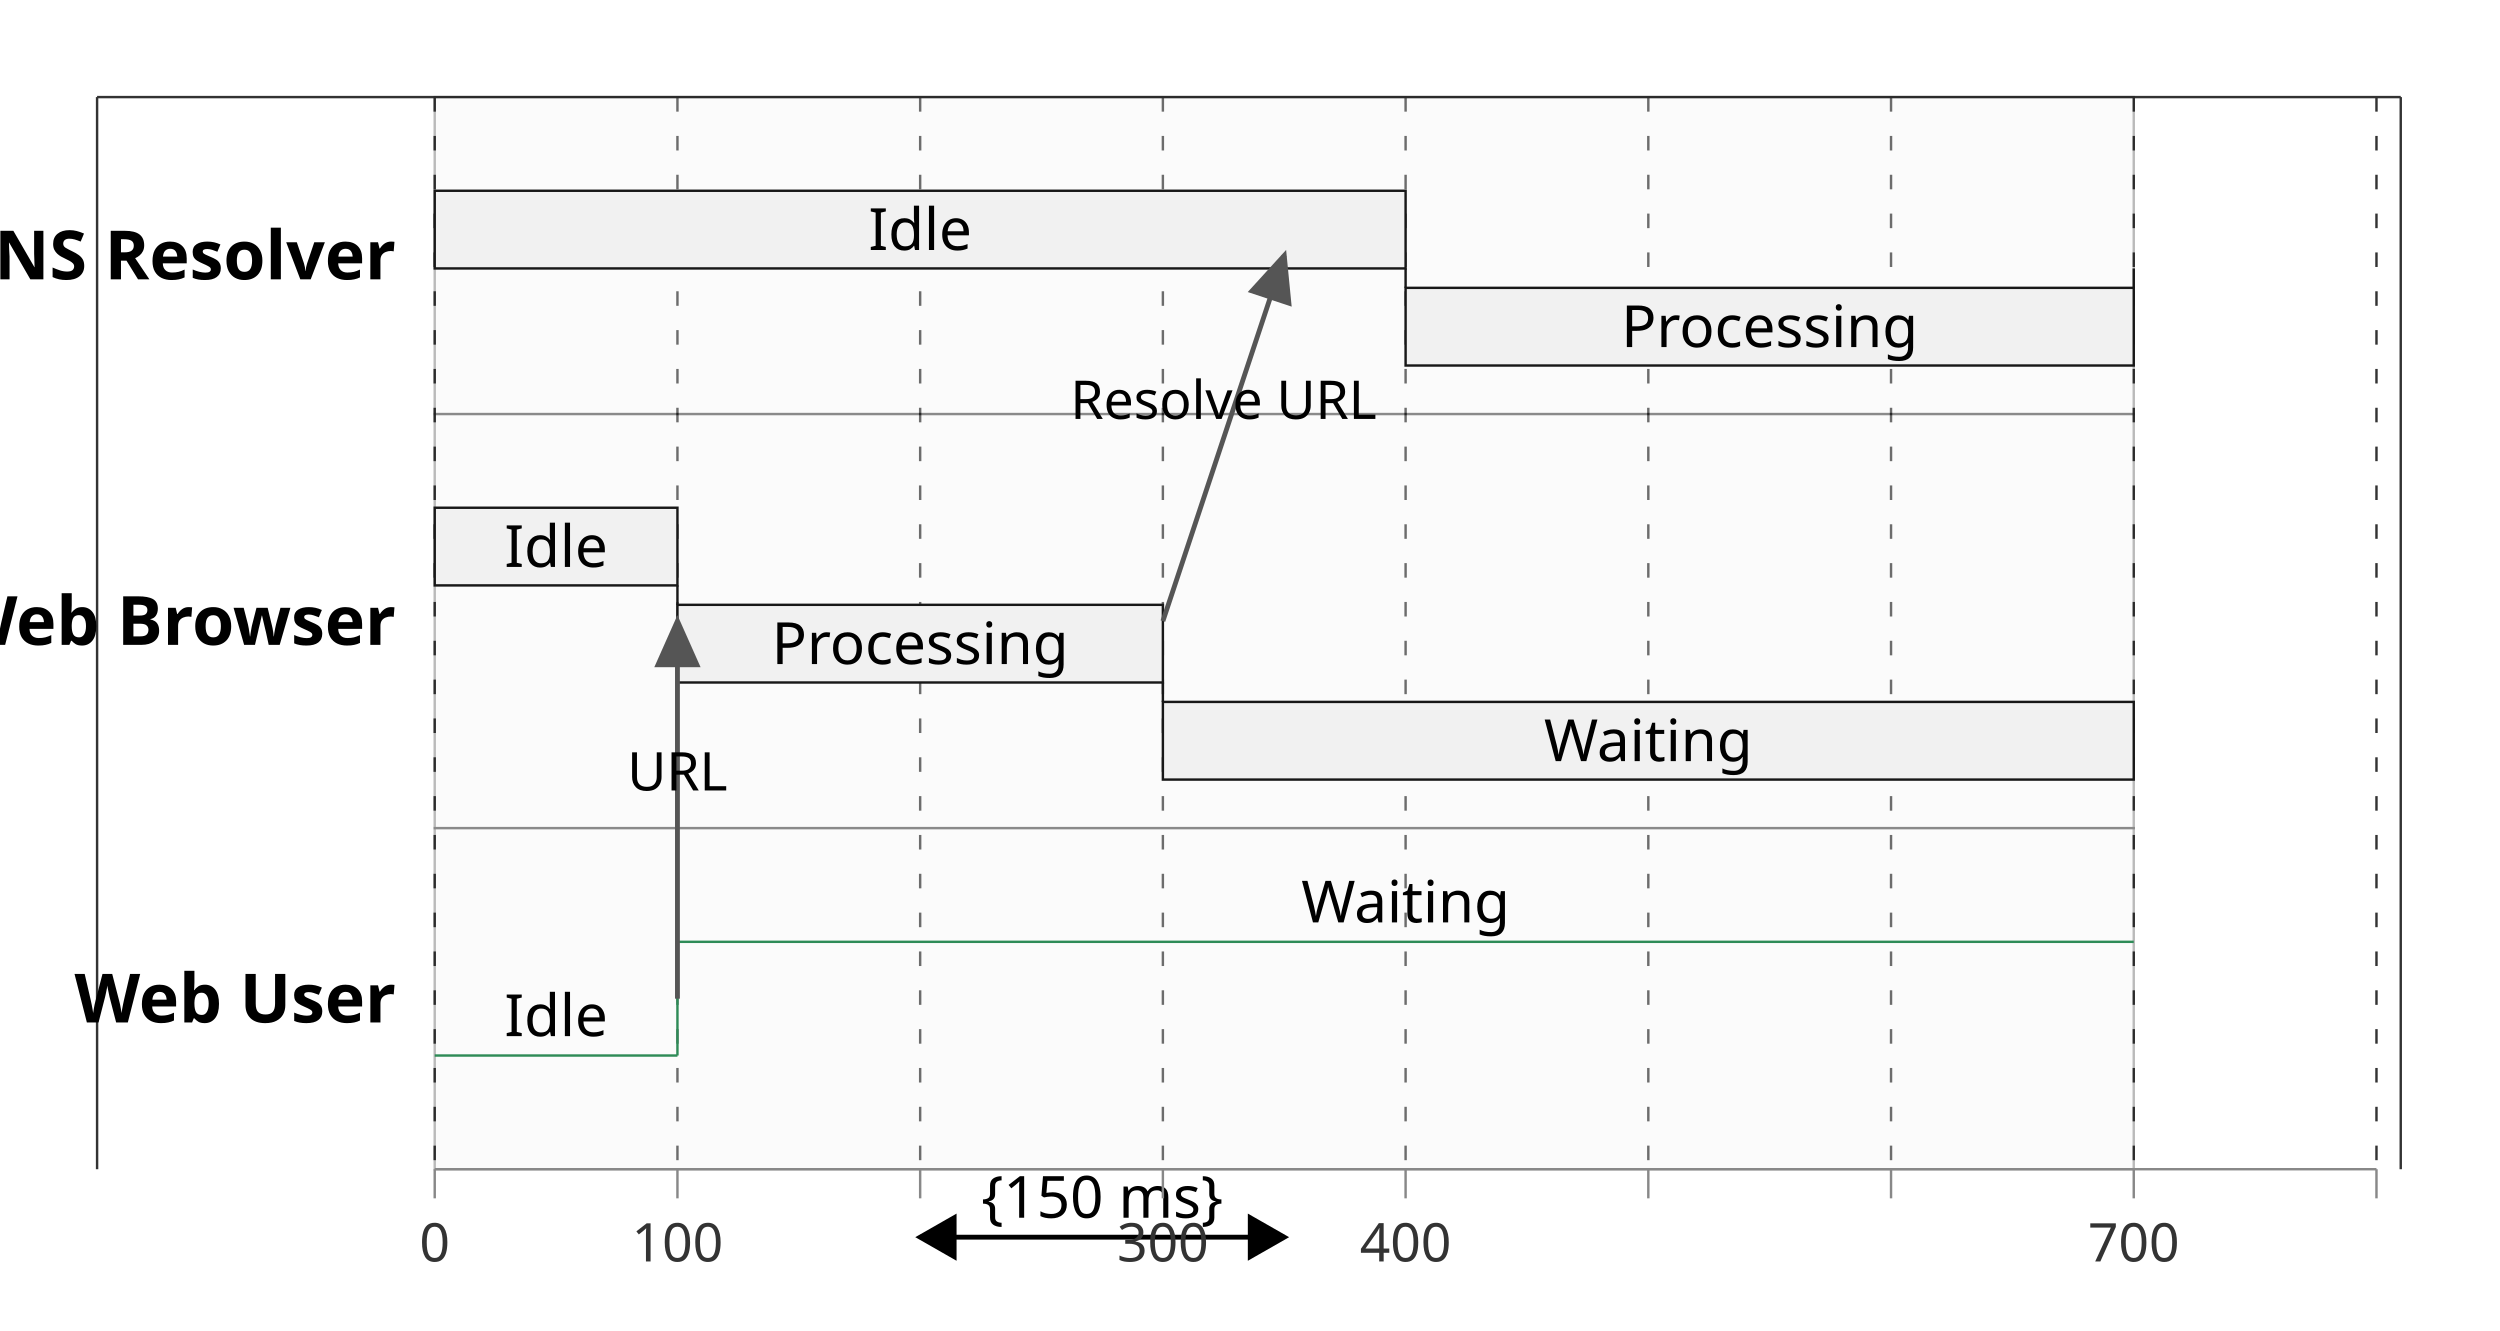
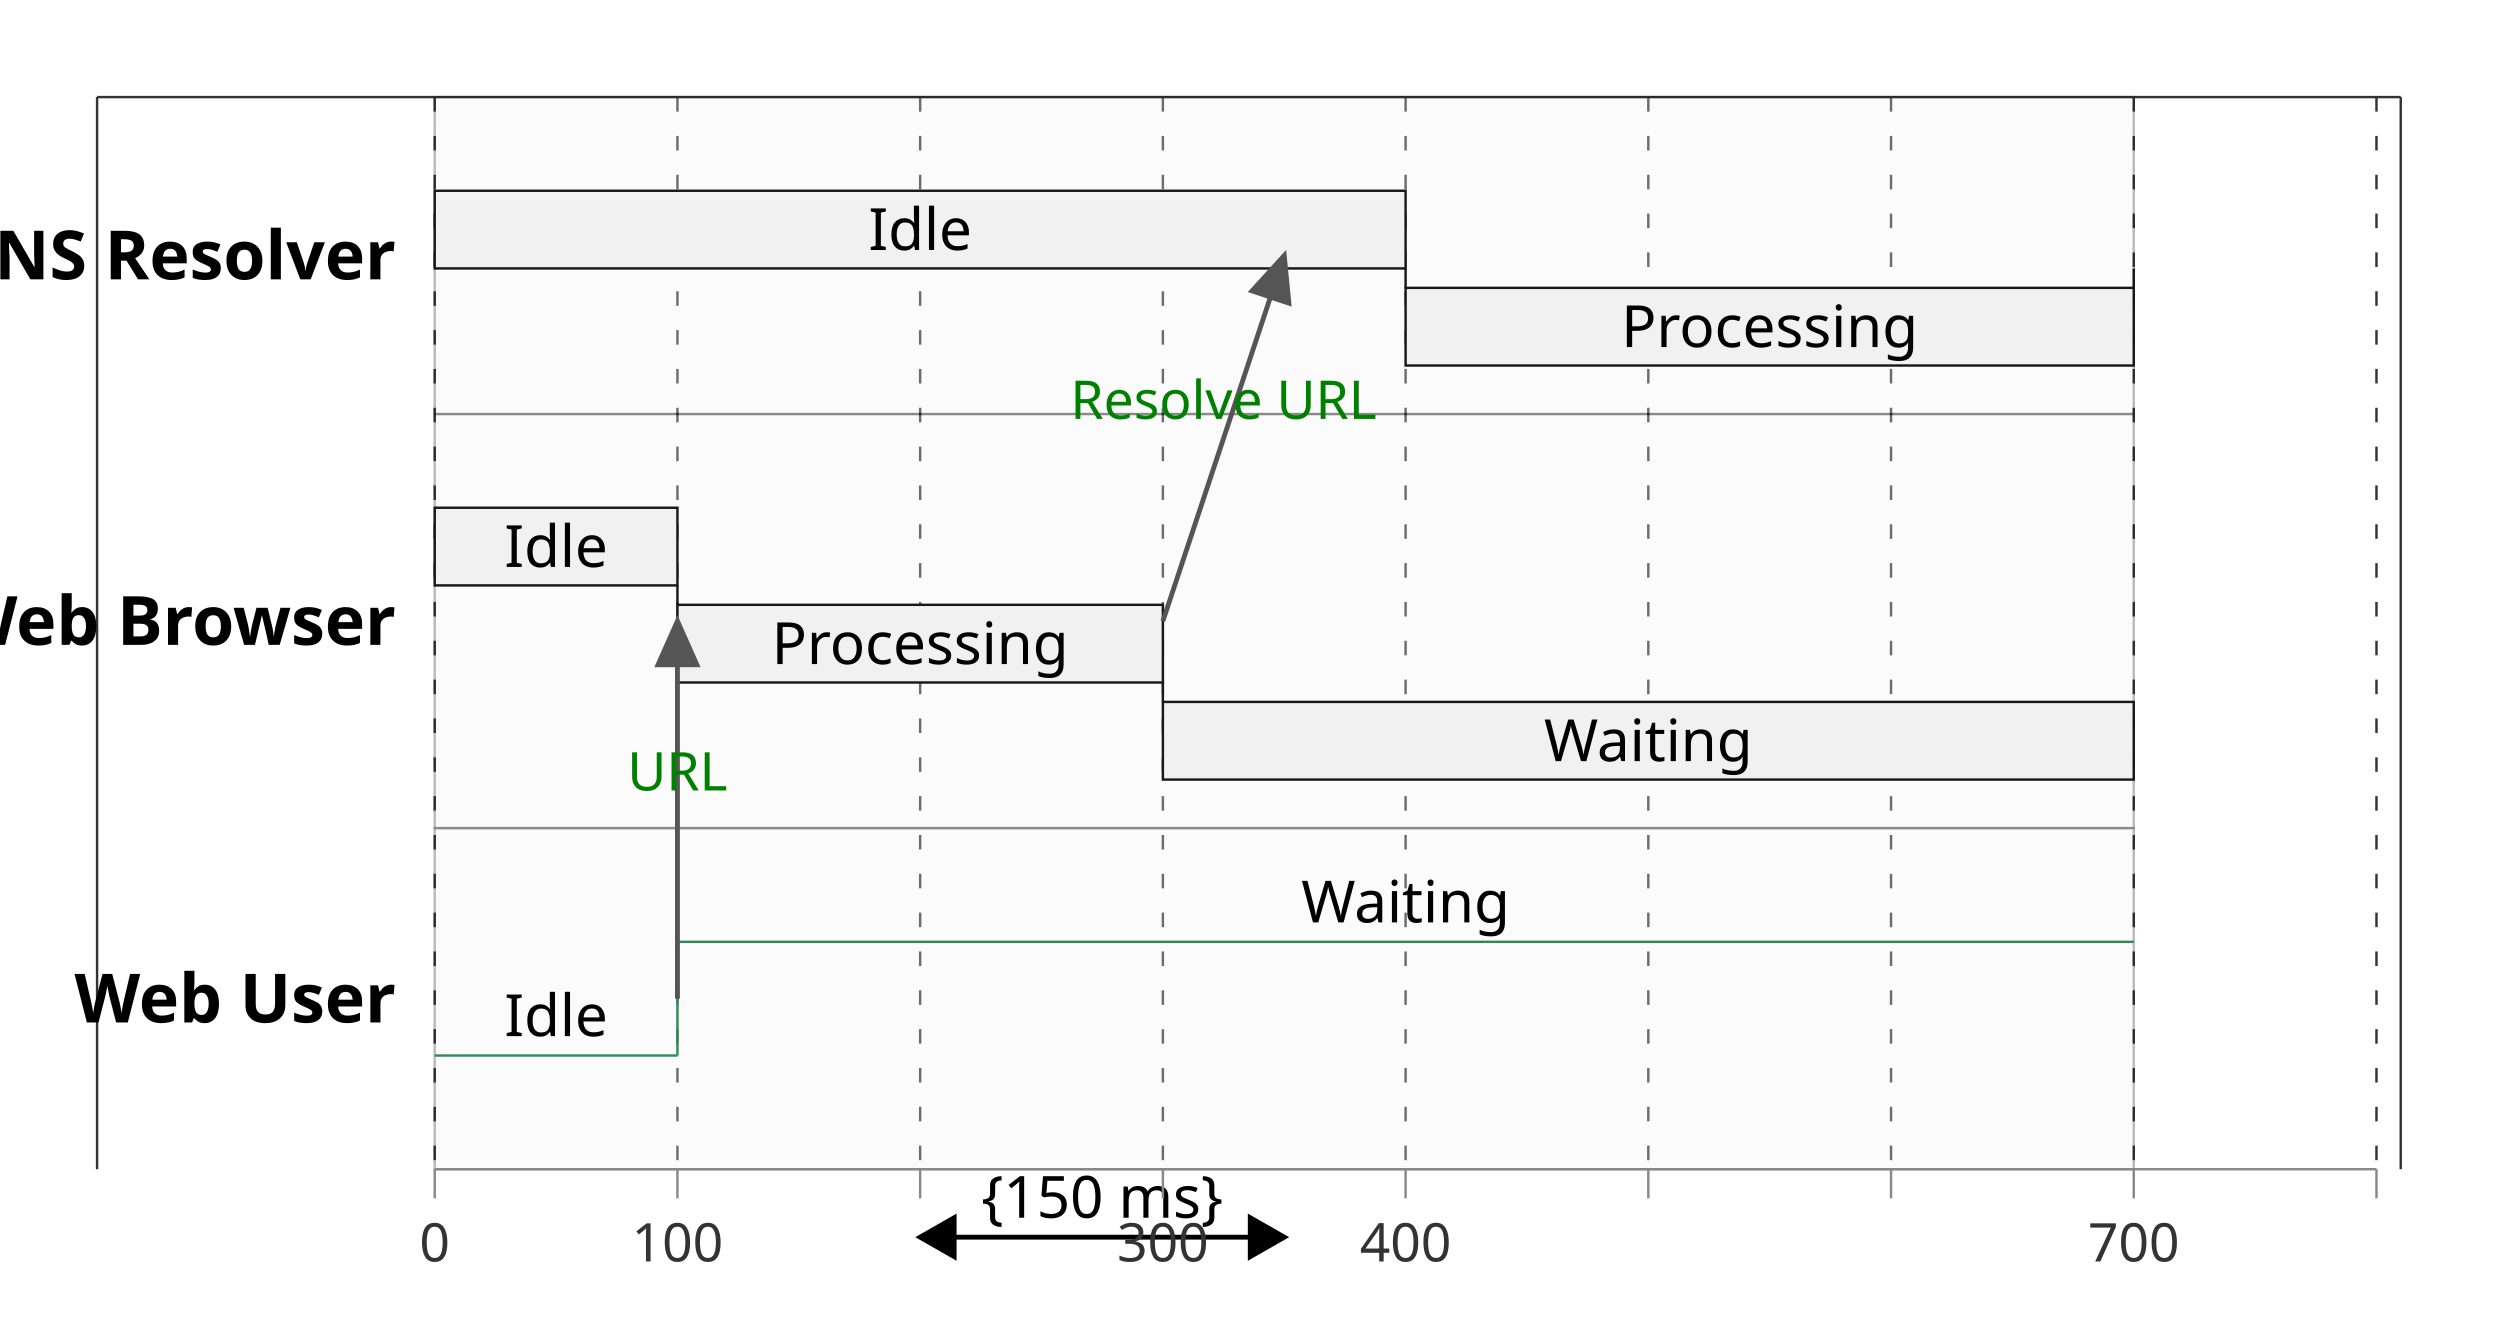
<svg xmlns="http://www.w3.org/2000/svg" contentStyleType="text/css" data-diagram-type="TIMING" height="274px" preserveAspectRatio="none" style="width:515px;height:274px;background:#FFFFFF;" version="1.1" viewBox="0 0 515 274" width="515px" zoomAndPan="magnify">
  <defs />
  <g>
    <line style="stroke:#333333;stroke-width:0.5;" x1="20" x2="20" y1="20" y2="240.859" />
    <line style="stroke:#333333;stroke-width:0.5;" x1="494.553" x2="494.553" y1="20" y2="240.859" />
    <line style="stroke:#333333;stroke-width:0.5;stroke-dasharray:3,5;" x1="89.553" x2="89.553" y1="20" y2="240.859" />
    <line style="stroke:#333333;stroke-width:0.5;stroke-dasharray:3,5;" x1="139.553" x2="139.553" y1="20" y2="240.859" />
    <line style="stroke:#333333;stroke-width:0.5;stroke-dasharray:3,5;" x1="189.553" x2="189.553" y1="20" y2="240.859" />
    <line style="stroke:#333333;stroke-width:0.5;stroke-dasharray:3,5;" x1="239.553" x2="239.553" y1="20" y2="240.859" />
    <line style="stroke:#333333;stroke-width:0.5;stroke-dasharray:3,5;" x1="289.553" x2="289.553" y1="20" y2="240.859" />
    <line style="stroke:#333333;stroke-width:0.5;stroke-dasharray:3,5;" x1="339.553" x2="339.553" y1="20" y2="240.859" />
    <line style="stroke:#333333;stroke-width:0.5;stroke-dasharray:3,5;" x1="389.553" x2="389.553" y1="20" y2="240.859" />
    <line style="stroke:#333333;stroke-width:0.5;stroke-dasharray:3,5;" x1="439.553" x2="439.553" y1="20" y2="240.859" />
    <line style="stroke:#333333;stroke-width:0.5;stroke-dasharray:3,5;" x1="489.553" x2="489.553" y1="20" y2="240.859" />
    <line style="stroke:#333333;stroke-width:0.5;" x1="20" x2="494.553" y1="20" y2="20" />
    <text fill="#000000" font-family="sans-serif" font-size="14" font-weight="700" lengthAdjust="spacing" text-anchor="end" textLength="106.846" x="81.553" y="57.548">DNS Resolver</text>
    <rect fill="#F1F1F1" height="65.297" opacity="0.3" style="stroke:#181818;stroke-width:0.5;" width="350" x="89.553" y="20" />
    <rect fill="#F1F1F1" height="16" style="stroke:#181818;stroke-width:0.5;" width="200" x="89.553" y="39.297" />
    <text fill="#000000" font-family="sans-serif" font-size="12" lengthAdjust="spacing" text-anchor="middle" textLength="21.873" x="189.553" y="51.497">Idle</text>
    <rect fill="#F1F1F1" height="16" style="stroke:#181818;stroke-width:0.5;" width="150" x="289.553" y="59.297" />
    <text fill="#000000" font-family="sans-serif" font-size="12" lengthAdjust="spacing" text-anchor="middle" textLength="64.553" x="364.553" y="71.497">Processing</text>
    <line style="stroke:#181818;stroke-width:0.5;" x1="289.553" x2="289.553" y1="55.297" y2="59.297" />
    <line style="stroke:#181818;stroke-width:0.5;" x1="439.553" x2="439.553" y1="59.297" y2="55.297" />
    <text fill="#000000" font-family="sans-serif" font-size="14" font-weight="700" lengthAdjust="spacing" text-anchor="end" textLength="104.692" x="81.553" y="132.845">Web Browser</text>
    <rect fill="#F1F1F1" height="85.297" opacity="0.3" style="stroke:#181818;stroke-width:0.5;" width="350" x="89.553" y="85.297" />
    <rect fill="#F1F1F1" height="16" style="stroke:#181818;stroke-width:0.5;" width="50" x="89.553" y="104.594" />
    <text fill="#000000" font-family="sans-serif" font-size="12" lengthAdjust="spacing" text-anchor="middle" textLength="21.873" x="114.553" y="116.794">Idle</text>
    <rect fill="#F1F1F1" height="16" style="stroke:#181818;stroke-width:0.5;" width="100" x="139.553" y="124.594" />
    <text fill="#000000" font-family="sans-serif" font-size="12" lengthAdjust="spacing" text-anchor="middle" textLength="64.553" x="189.553" y="136.794">Processing</text>
    <line style="stroke:#181818;stroke-width:0.5;" x1="139.553" x2="139.553" y1="120.594" y2="124.594" />
    <rect fill="#F1F1F1" height="16" style="stroke:#181818;stroke-width:0.5;" width="200" x="239.553" y="144.594" />
    <text fill="#000000" font-family="sans-serif" font-size="12" lengthAdjust="spacing" text-anchor="middle" textLength="45.815" x="339.553" y="156.794">Waiting</text>
    <line style="stroke:#181818;stroke-width:0.5;" x1="239.553" x2="239.553" y1="140.594" y2="144.594" />
    <text fill="#000000" font-family="sans-serif" font-size="14" font-weight="700" lengthAdjust="spacing" text-anchor="end" textLength="75.934" x="81.553" y="210.627">Web User</text>
    <rect fill="#F1F1F1" height="70.266" opacity="0.3" style="stroke:#181818;stroke-width:0.5;" width="350" x="89.553" y="170.594" />
    <line style="stroke:#2E8B57;stroke-width:0.5;" x1="89.553" x2="139.553" y1="217.438" y2="217.438" />
    <text fill="#000000" font-family="sans-serif" font-size="12" lengthAdjust="spacing" text-anchor="middle" textLength="21.873" x="114.553" y="213.438">Idle</text>
    <line style="stroke:#2E8B57;stroke-width:0.5;" x1="139.553" x2="439.553" y1="194.016" y2="194.016" />
    <text fill="#000000" font-family="sans-serif" font-size="12" lengthAdjust="spacing" text-anchor="middle" textLength="45.815" x="289.553" y="190.016">Waiting</text>
    <line style="stroke:#2E8B57;stroke-width:0.5;" x1="139.553" x2="139.553" y1="217.438" y2="194.016" />
    <line style="stroke:#555555;stroke-width:1;" x1="139.553" x2="139.553" y1="205.727" y2="127.945" />
    <polygon fill="#555555" points="143.553,136.945,139.553,127.945,135.553,136.945,143.553,136.945" style="stroke:#555555;stroke-width:1;" />
-     <text fill="#000000" font-family="sans-serif" font-size="11" lengthAdjust="spacing" text-anchor="middle" textLength="21.823" x="139.553" y="162.836">URL</text>
+     <text fill="#008000" font-family="sans-serif" font-size="11" lengthAdjust="spacing" text-anchor="middle" textLength="21.823" x="139.553" y="162.836">URL</text>
    <line style="stroke:#555555;stroke-width:1;" x1="239.553" x2="264.553" y1="127.945" y2="52.648" />
    <polygon fill="#555555" points="265.513,62.45,264.553,52.648,257.921,59.929,265.513,62.45" style="stroke:#555555;stroke-width:1;" />
-     <text fill="#000000" font-family="sans-serif" font-size="11" lengthAdjust="spacing" text-anchor="middle" textLength="68.524" x="252.053" y="86.297">Resolve URL</text>
+     <text fill="#008000" font-family="sans-serif" font-size="11" lengthAdjust="spacing" text-anchor="middle" textLength="68.524" x="252.053" y="86.297">Resolve URL</text>
    <line style="stroke:#000000;stroke-width:1;" x1="189.553" x2="264.553" y1="254.859" y2="254.859" />
    <polygon fill="#000000" points="196.553,250.859,189.553,254.859,196.553,258.859,196.553,250.859" style="stroke:#000000;stroke-width:1;" />
    <polygon fill="#000000" points="257.553,250.859,264.553,254.859,257.553,258.859,257.553,250.859" style="stroke:#000000;stroke-width:1;" />
    <text fill="#000000" font-family="sans-serif" font-size="12" lengthAdjust="spacing" text-anchor="middle" textLength="59.93" x="227.053" y="250.859">{150 ms}</text>
    <line style="stroke:#888888;stroke-width:0.5;" x1="89.553" x2="489.553" y1="240.859" y2="240.859" />
    <line style="stroke:#888888;stroke-width:0.5;" x1="89.553" x2="89.553" y1="240.859" y2="246.859" />
    <line style="stroke:#888888;stroke-width:0.5;" x1="139.553" x2="139.553" y1="240.859" y2="246.859" />
    <line style="stroke:#888888;stroke-width:0.5;" x1="189.553" x2="189.553" y1="240.859" y2="246.859" />
    <line style="stroke:#888888;stroke-width:0.5;" x1="239.553" x2="239.553" y1="240.859" y2="246.859" />
    <line style="stroke:#888888;stroke-width:0.5;" x1="289.553" x2="289.553" y1="240.859" y2="246.859" />
    <line style="stroke:#888888;stroke-width:0.5;" x1="339.553" x2="339.553" y1="240.859" y2="246.859" />
    <line style="stroke:#888888;stroke-width:0.5;" x1="389.553" x2="389.553" y1="240.859" y2="246.859" />
    <line style="stroke:#888888;stroke-width:0.5;" x1="439.553" x2="439.553" y1="240.859" y2="246.859" />
    <line style="stroke:#888888;stroke-width:0.5;" x1="489.553" x2="489.553" y1="240.859" y2="246.859" />
    <text fill="#333333" font-family="sans-serif" font-size="11" lengthAdjust="spacing" text-anchor="middle" textLength="6.998" x="89.553" y="259.859">0</text>
    <text fill="#333333" font-family="sans-serif" font-size="11" lengthAdjust="spacing" text-anchor="middle" textLength="20.996" x="139.553" y="259.859">100</text>
    <text fill="#333333" font-family="sans-serif" font-size="11" lengthAdjust="spacing" text-anchor="middle" textLength="20.996" x="239.553" y="259.859">300</text>
    <text fill="#333333" font-family="sans-serif" font-size="11" lengthAdjust="spacing" text-anchor="middle" textLength="20.996" x="289.553" y="259.859">400</text>
    <text fill="#333333" font-family="sans-serif" font-size="11" lengthAdjust="spacing" text-anchor="middle" textLength="20.996" x="439.553" y="259.859">700</text>
  </g>
</svg>
